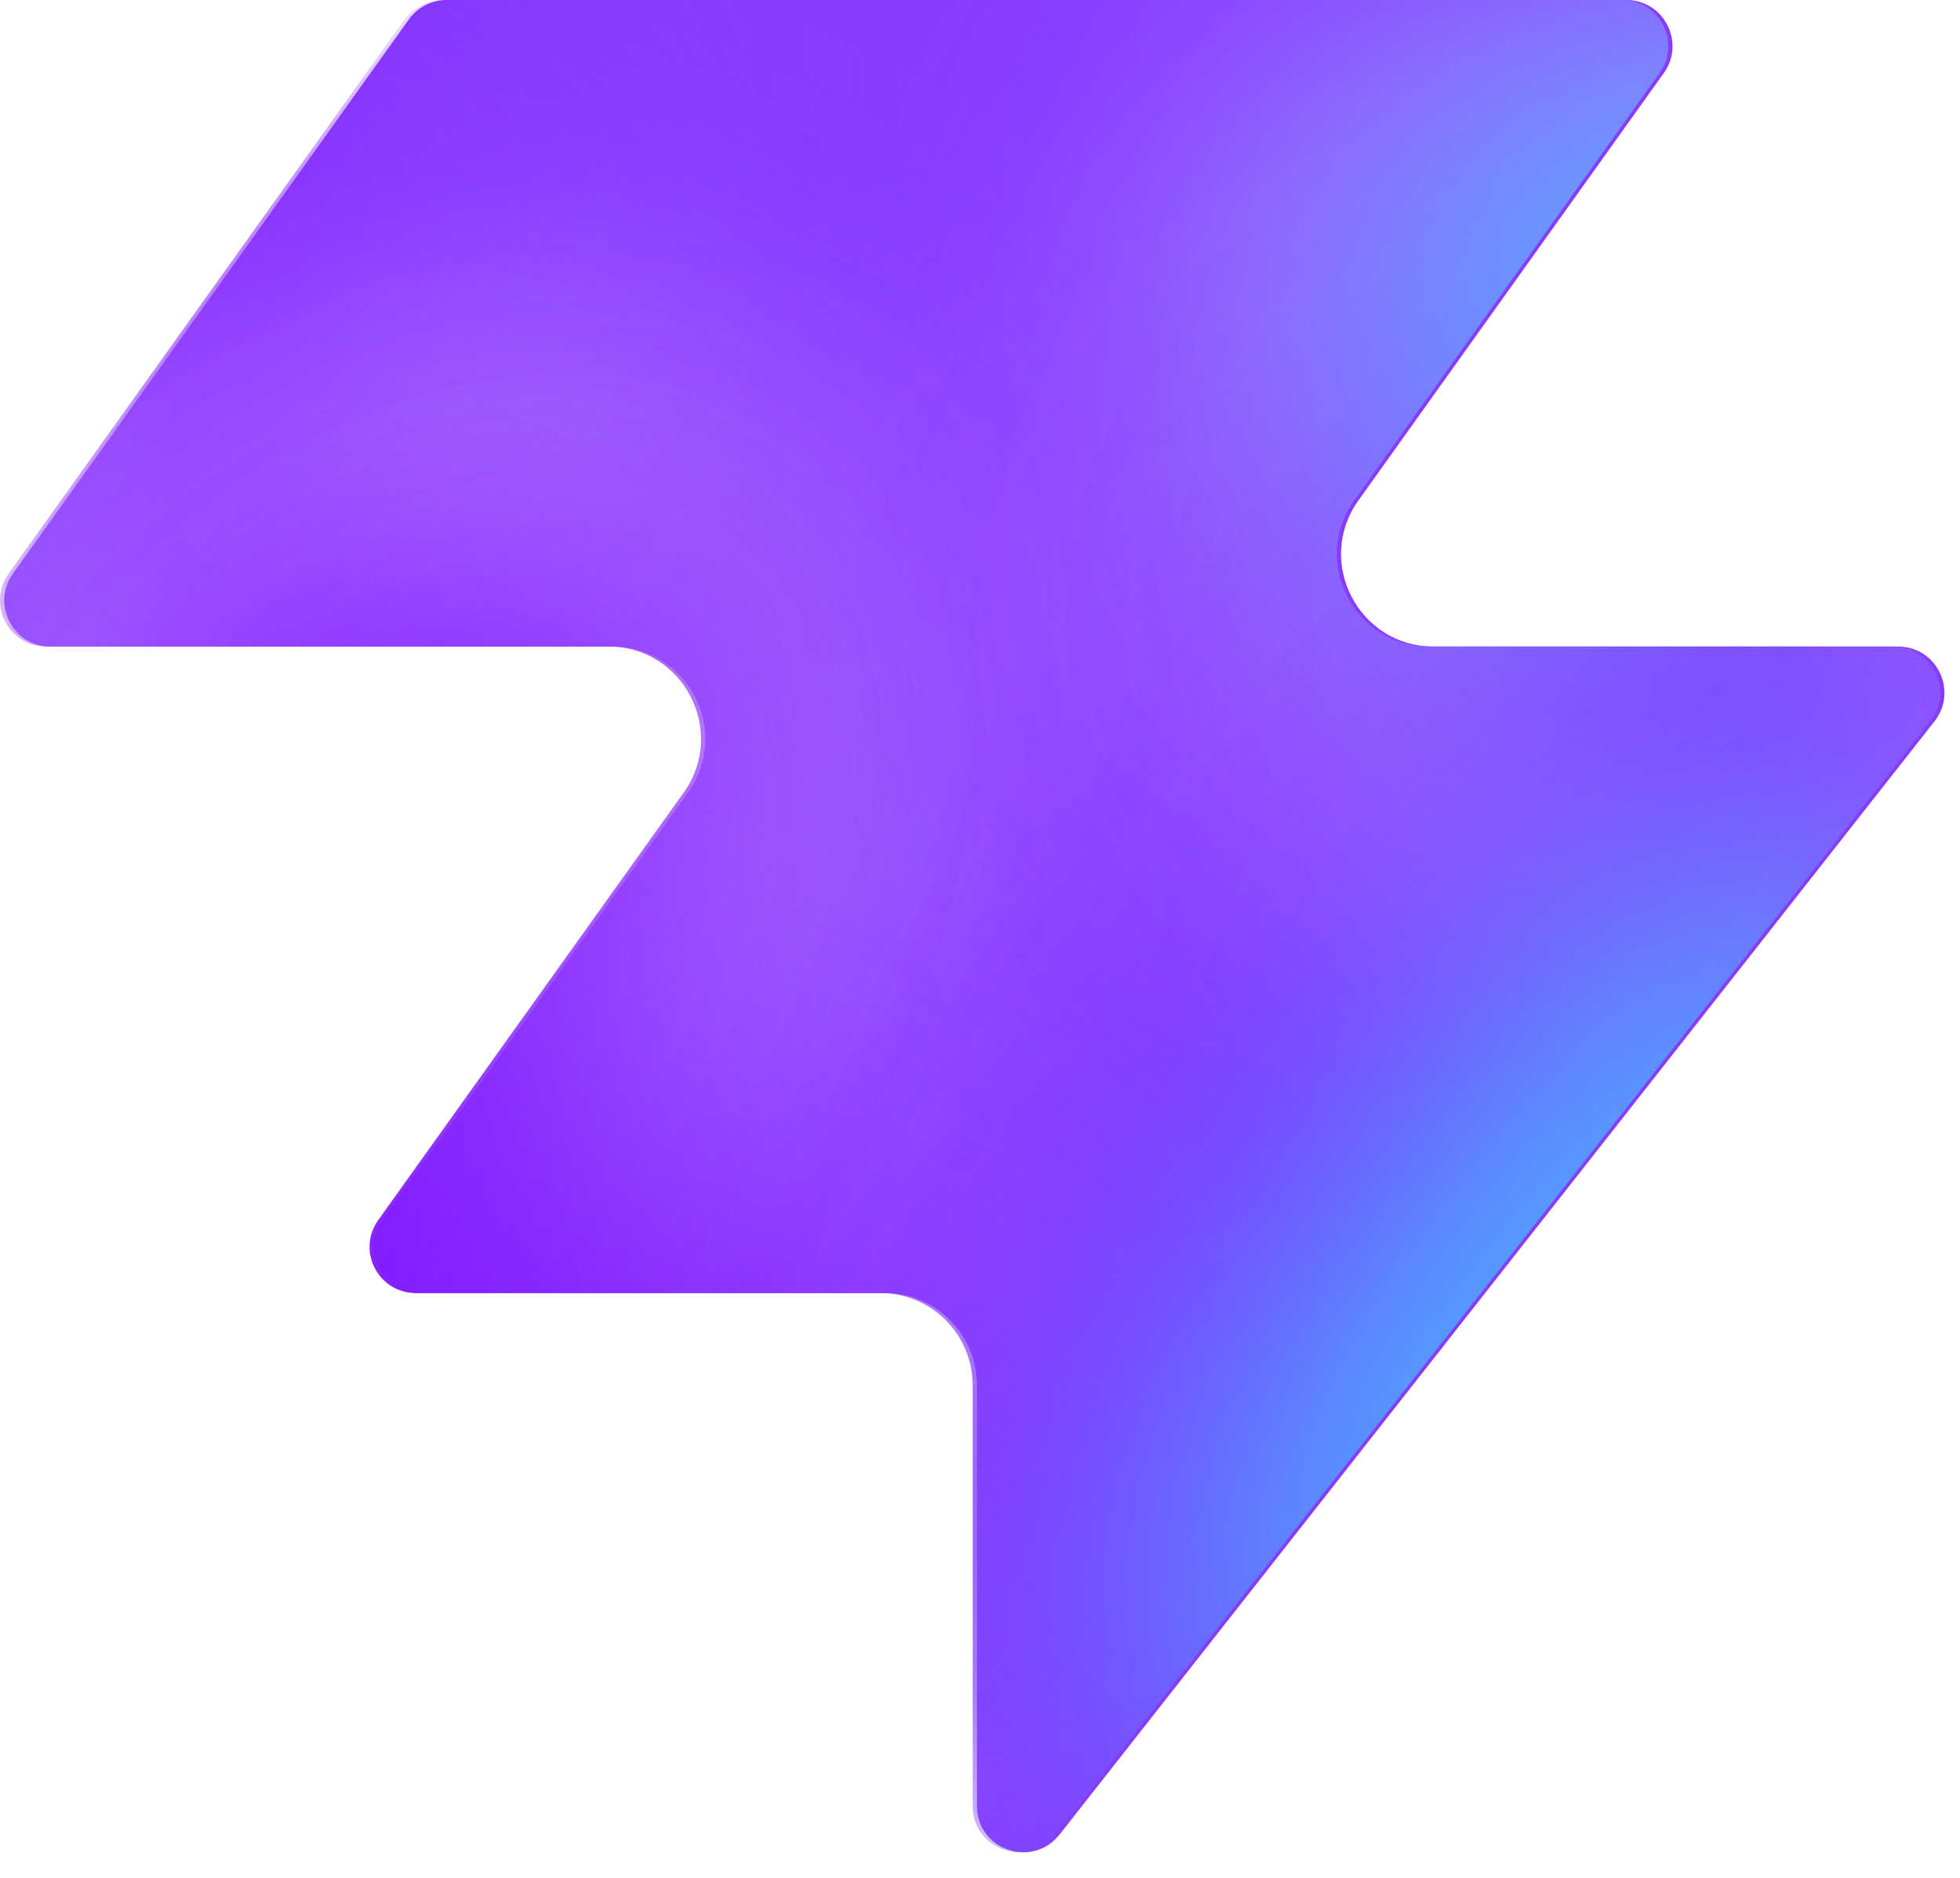
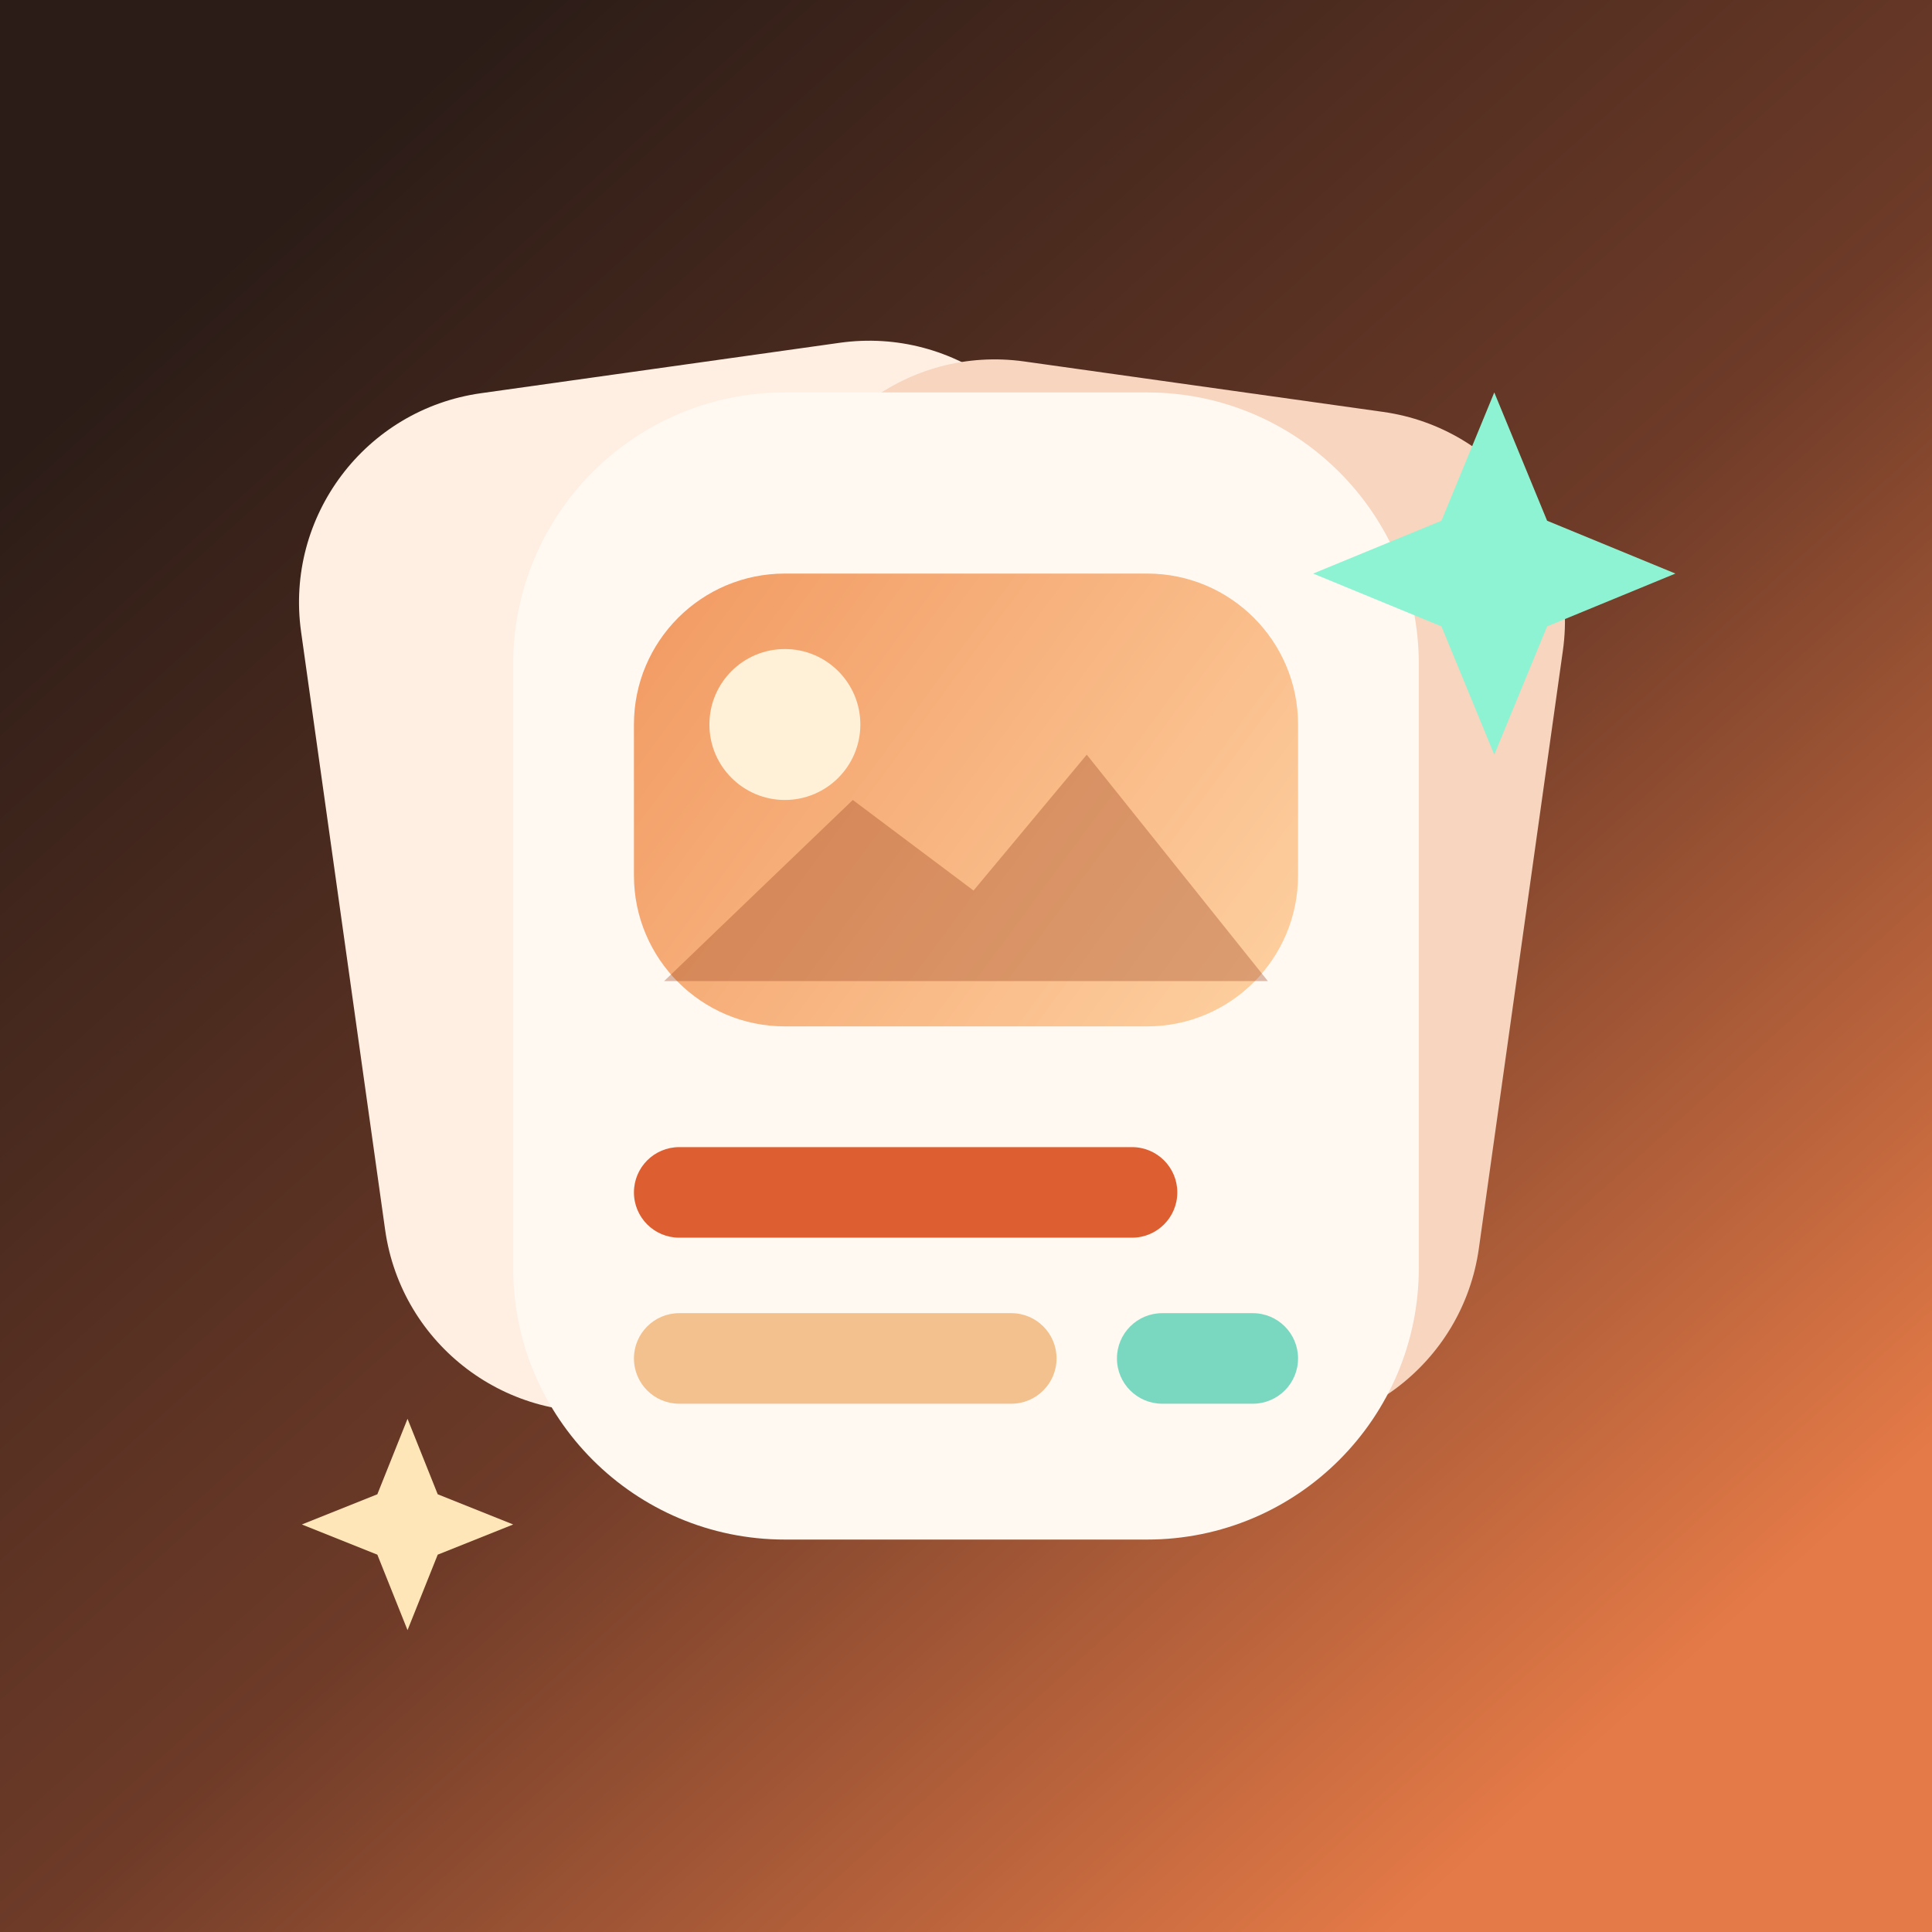
- <svg xmlns="http://www.w3.org/2000/svg" width="48" height="46" fill="none" viewBox="0 0 48 46">
-   <path fill="#863bff" d="M25.946 44.938c-.664.845-2.021.375-2.021-.698V33.937a2.26 2.26 0 0 0-2.262-2.262H10.287c-.92 0-1.456-1.04-.92-1.788l7.48-10.471c1.07-1.497 0-3.578-1.842-3.578H1.237c-.92 0-1.456-1.04-.92-1.788L10.013.474c.214-.297.556-.474.92-.474h28.894c.92 0 1.456 1.04.92 1.788l-7.48 10.471c-1.07 1.498 0 3.579 1.842 3.579h11.377c.943 0 1.473 1.088.89 1.83L25.947 44.94z" style="fill:#863bff;fill:color(display-p3 .525 .23 1);fill-opacity:1" />
-   <mask id="a" width="48" height="46" x="0" y="0" maskUnits="userSpaceOnUse" style="mask-type:alpha">
-     <path fill="#000" d="M25.842 44.938c-.664.844-2.021.375-2.021-.698V33.937a2.26 2.26 0 0 0-2.262-2.262H10.183c-.92 0-1.456-1.04-.92-1.788l7.48-10.471c1.07-1.498 0-3.579-1.842-3.579H1.133c-.92 0-1.456-1.04-.92-1.787L9.91.473c.214-.297.556-.474.92-.474h28.894c.92 0 1.456 1.04.92 1.788l-7.48 10.471c-1.07 1.498 0 3.578 1.842 3.578h11.377c.943 0 1.473 1.088.89 1.832L25.843 44.94z" style="fill:#000;fill-opacity:1" />
-   </mask>
-   <g mask="url(#a)">
-     <g filter="url(#b)">
-       <ellipse cx="5.508" cy="14.704" fill="#ede6ff" rx="5.508" ry="14.704" style="fill:#ede6ff;fill:color(display-p3 .927 .903 1);fill-opacity:1" transform="matrix(.00324 1 1 -.00324 -4.47 31.516)" />
-     </g>
-     <g filter="url(#c)">
-       <ellipse cx="10.399" cy="29.851" fill="#ede6ff" rx="10.399" ry="29.851" style="fill:#ede6ff;fill:color(display-p3 .927 .903 1);fill-opacity:1" transform="matrix(.00324 1 1 -.00324 -39.328 7.883)" />
-     </g>
-     <g filter="url(#d)">
-       <ellipse cx="5.508" cy="30.487" fill="#7e14ff" rx="5.508" ry="30.487" style="fill:#7e14ff;fill:color(display-p3 .492 .077 1);fill-opacity:1" transform="rotate(89.814 -25.913 -14.639)scale(1 -1)" />
-     </g>
-     <g filter="url(#e)">
-       <ellipse cx="5.508" cy="30.599" fill="#7e14ff" rx="5.508" ry="30.599" style="fill:#7e14ff;fill:color(display-p3 .492 .077 1);fill-opacity:1" transform="rotate(89.814 -32.644 -3.334)scale(1 -1)" />
-     </g>
-     <g filter="url(#f)">
-       <ellipse cx="5.508" cy="30.599" fill="#7e14ff" rx="5.508" ry="30.599" style="fill:#7e14ff;fill:color(display-p3 .492 .077 1);fill-opacity:1" transform="matrix(.00324 1 1 -.00324 -34.34 30.47)" />
-     </g>
-     <g filter="url(#g)">
-       <ellipse cx="14.072" cy="22.078" fill="#ede6ff" rx="14.072" ry="22.078" style="fill:#ede6ff;fill:color(display-p3 .927 .903 1);fill-opacity:1" transform="rotate(93.35 24.506 48.493)scale(-1 1)" />
-     </g>
-     <g filter="url(#h)">
-       <ellipse cx="3.47" cy="21.501" fill="#7e14ff" rx="3.47" ry="21.501" style="fill:#7e14ff;fill:color(display-p3 .492 .077 1);fill-opacity:1" transform="rotate(89.009 28.708 47.59)scale(-1 1)" />
-     </g>
-     <g filter="url(#i)">
-       <ellipse cx="3.47" cy="21.501" fill="#7e14ff" rx="3.47" ry="21.501" style="fill:#7e14ff;fill:color(display-p3 .492 .077 1);fill-opacity:1" transform="rotate(89.009 28.708 47.59)scale(-1 1)" />
-     </g>
-     <g filter="url(#j)">
-       <ellipse cx=".387" cy="8.972" fill="#7e14ff" rx="4.407" ry="29.108" style="fill:#7e14ff;fill:color(display-p3 .492 .077 1);fill-opacity:1" transform="rotate(39.51 .387 8.972)" />
-     </g>
-     <g filter="url(#k)">
-       <ellipse cx="47.523" cy="-6.092" fill="#7e14ff" rx="4.407" ry="29.108" style="fill:#7e14ff;fill:color(display-p3 .492 .077 1);fill-opacity:1" transform="rotate(37.892 47.523 -6.092)" />
-     </g>
-     <g filter="url(#l)">
-       <ellipse cx="41.412" cy="6.333" fill="#47bfff" rx="5.971" ry="9.665" style="fill:#47bfff;fill:color(display-p3 .28 .748 1);fill-opacity:1" transform="rotate(37.892 41.412 6.333)" />
-     </g>
-     <g filter="url(#m)">
-       <ellipse cx="-1.879" cy="38.332" fill="#7e14ff" rx="4.407" ry="29.108" style="fill:#7e14ff;fill:color(display-p3 .492 .077 1);fill-opacity:1" transform="rotate(37.892 -1.88 38.332)" />
-     </g>
-     <g filter="url(#n)">
-       <ellipse cx="-1.879" cy="38.332" fill="#7e14ff" rx="4.407" ry="29.108" style="fill:#7e14ff;fill:color(display-p3 .492 .077 1);fill-opacity:1" transform="rotate(37.892 -1.88 38.332)" />
-     </g>
-     <g filter="url(#o)">
-       <ellipse cx="35.651" cy="29.907" fill="#7e14ff" rx="4.407" ry="29.108" style="fill:#7e14ff;fill:color(display-p3 .492 .077 1);fill-opacity:1" transform="rotate(37.892 35.651 29.907)" />
-     </g>
-     <g filter="url(#p)">
-       <ellipse cx="38.418" cy="32.4" fill="#47bfff" rx="5.971" ry="15.297" style="fill:#47bfff;fill:color(display-p3 .28 .748 1);fill-opacity:1" transform="rotate(37.892 38.418 32.4)" />
-     </g>
-   </g>
+ <svg xmlns="http://www.w3.org/2000/svg" viewBox="0 0 128 128" fill="none">
  <defs>
-     <filter id="b" width="60.045" height="41.654" x="-19.77" y="16.149" color-interpolation-filters="sRGB" filterUnits="userSpaceOnUse">
-       <feFlood flood-opacity="0" result="BackgroundImageFix" />
-       <feBlend in="SourceGraphic" in2="BackgroundImageFix" result="shape" />
-       <feGaussianBlur result="effect1_foregroundBlur_2002_17158" stdDeviation="7.659" />
-     </filter>
-     <filter id="c" width="90.34" height="51.437" x="-54.613" y="-7.533" color-interpolation-filters="sRGB" filterUnits="userSpaceOnUse">
-       <feFlood flood-opacity="0" result="BackgroundImageFix" />
-       <feBlend in="SourceGraphic" in2="BackgroundImageFix" result="shape" />
-       <feGaussianBlur result="effect1_foregroundBlur_2002_17158" stdDeviation="7.659" />
-     </filter>
-     <filter id="d" width="79.355" height="29.4" x="-49.64" y="2.03" color-interpolation-filters="sRGB" filterUnits="userSpaceOnUse">
-       <feFlood flood-opacity="0" result="BackgroundImageFix" />
-       <feBlend in="SourceGraphic" in2="BackgroundImageFix" result="shape" />
-       <feGaussianBlur result="effect1_foregroundBlur_2002_17158" stdDeviation="4.596" />
-     </filter>
-     <filter id="e" width="79.579" height="29.4" x="-45.045" y="20.029" color-interpolation-filters="sRGB" filterUnits="userSpaceOnUse">
-       <feFlood flood-opacity="0" result="BackgroundImageFix" />
-       <feBlend in="SourceGraphic" in2="BackgroundImageFix" result="shape" />
-       <feGaussianBlur result="effect1_foregroundBlur_2002_17158" stdDeviation="4.596" />
-     </filter>
-     <filter id="f" width="79.579" height="29.4" x="-43.513" y="21.178" color-interpolation-filters="sRGB" filterUnits="userSpaceOnUse">
-       <feFlood flood-opacity="0" result="BackgroundImageFix" />
-       <feBlend in="SourceGraphic" in2="BackgroundImageFix" result="shape" />
-       <feGaussianBlur result="effect1_foregroundBlur_2002_17158" stdDeviation="4.596" />
-     </filter>
-     <filter id="g" width="74.749" height="58.852" x="15.756" y="-17.901" color-interpolation-filters="sRGB" filterUnits="userSpaceOnUse">
-       <feFlood flood-opacity="0" result="BackgroundImageFix" />
-       <feBlend in="SourceGraphic" in2="BackgroundImageFix" result="shape" />
-       <feGaussianBlur result="effect1_foregroundBlur_2002_17158" stdDeviation="7.659" />
-     </filter>
-     <filter id="h" width="61.377" height="25.362" x="23.548" y="2.284" color-interpolation-filters="sRGB" filterUnits="userSpaceOnUse">
-       <feFlood flood-opacity="0" result="BackgroundImageFix" />
-       <feBlend in="SourceGraphic" in2="BackgroundImageFix" result="shape" />
-       <feGaussianBlur result="effect1_foregroundBlur_2002_17158" stdDeviation="4.596" />
-     </filter>
-     <filter id="i" width="61.377" height="25.362" x="23.548" y="2.284" color-interpolation-filters="sRGB" filterUnits="userSpaceOnUse">
-       <feFlood flood-opacity="0" result="BackgroundImageFix" />
-       <feBlend in="SourceGraphic" in2="BackgroundImageFix" result="shape" />
-       <feGaussianBlur result="effect1_foregroundBlur_2002_17158" stdDeviation="4.596" />
-     </filter>
-     <filter id="j" width="56.045" height="63.649" x="-27.636" y="-22.853" color-interpolation-filters="sRGB" filterUnits="userSpaceOnUse">
-       <feFlood flood-opacity="0" result="BackgroundImageFix" />
-       <feBlend in="SourceGraphic" in2="BackgroundImageFix" result="shape" />
-       <feGaussianBlur result="effect1_foregroundBlur_2002_17158" stdDeviation="4.596" />
-     </filter>
-     <filter id="k" width="54.814" height="64.646" x="20.116" y="-38.415" color-interpolation-filters="sRGB" filterUnits="userSpaceOnUse">
-       <feFlood flood-opacity="0" result="BackgroundImageFix" />
-       <feBlend in="SourceGraphic" in2="BackgroundImageFix" result="shape" />
-       <feGaussianBlur result="effect1_foregroundBlur_2002_17158" stdDeviation="4.596" />
-     </filter>
-     <filter id="l" width="33.541" height="35.313" x="24.641" y="-11.323" color-interpolation-filters="sRGB" filterUnits="userSpaceOnUse">
-       <feFlood flood-opacity="0" result="BackgroundImageFix" />
-       <feBlend in="SourceGraphic" in2="BackgroundImageFix" result="shape" />
-       <feGaussianBlur result="effect1_foregroundBlur_2002_17158" stdDeviation="4.596" />
-     </filter>
-     <filter id="m" width="54.814" height="64.646" x="-29.286" y="6.009" color-interpolation-filters="sRGB" filterUnits="userSpaceOnUse">
-       <feFlood flood-opacity="0" result="BackgroundImageFix" />
-       <feBlend in="SourceGraphic" in2="BackgroundImageFix" result="shape" />
-       <feGaussianBlur result="effect1_foregroundBlur_2002_17158" stdDeviation="4.596" />
-     </filter>
-     <filter id="n" width="54.814" height="64.646" x="-29.286" y="6.009" color-interpolation-filters="sRGB" filterUnits="userSpaceOnUse">
-       <feFlood flood-opacity="0" result="BackgroundImageFix" />
-       <feBlend in="SourceGraphic" in2="BackgroundImageFix" result="shape" />
-       <feGaussianBlur result="effect1_foregroundBlur_2002_17158" stdDeviation="4.596" />
-     </filter>
-     <filter id="o" width="54.814" height="64.646" x="8.244" y="-2.416" color-interpolation-filters="sRGB" filterUnits="userSpaceOnUse">
-       <feFlood flood-opacity="0" result="BackgroundImageFix" />
-       <feBlend in="SourceGraphic" in2="BackgroundImageFix" result="shape" />
-       <feGaussianBlur result="effect1_foregroundBlur_2002_17158" stdDeviation="4.596" />
-     </filter>
-     <filter id="p" width="39.409" height="43.623" x="18.713" y="10.588" color-interpolation-filters="sRGB" filterUnits="userSpaceOnUse">
-       <feFlood flood-opacity="0" result="BackgroundImageFix" />
-       <feBlend in="SourceGraphic" in2="BackgroundImageFix" result="shape" />
-       <feGaussianBlur result="effect1_foregroundBlur_2002_17158" stdDeviation="4.596" />
-     </filter>
+     <linearGradient id="bg" x1="18" y1="14" x2="108" y2="114" gradientUnits="userSpaceOnUse">
+       <stop stop-color="#2B1C17" />
+       <stop offset="0.55" stop-color="#6E3B28" />
+       <stop offset="1" stop-color="#E47A47" />
+     </linearGradient>
+     <linearGradient id="card" x1="42" y1="40" x2="88" y2="74" gradientUnits="userSpaceOnUse">
+       <stop stop-color="#F29A62" />
+       <stop offset="1" stop-color="#FFD7A8" />
+     </linearGradient>
  </defs>
+   <rect width="128" height="128" fill="url(#bg)" />
+   <rect x="18" y="28" width="52" height="68" rx="14" transform="rotate(-8 18 28)" fill="#FFEFE2" />
+   <rect x="54" y="22" width="52" height="68" rx="14" transform="rotate(8 54 22)" fill="#F7D5BF" />
+   <rect x="34" y="26" width="60" height="76" rx="18" fill="#FFF9F2" />
+   <rect x="42" y="38" width="44" height="30" rx="10" fill="url(#card)" />
+   <circle cx="52" cy="48" r="5" fill="#FFF1D8" />
+   <path d="M44 65L56.5 53L64.5 59L72 50L84 65H44Z" fill="#9E4A25" fill-opacity=".36" />
+   <rect x="42" y="76" width="36" height="6" rx="3" fill="#DD5E31" />
+   <rect x="42" y="87" width="28" height="6" rx="3" fill="#F2C18E" />
+   <rect x="74" y="87" width="12" height="6" rx="3" fill="#7BD8C0" />
+   <path d="M99 26L102.5 34.5L111 38L102.5 41.5L99 50L95.5 41.5L87 38L95.5 34.5L99 26Z" fill="#8EF3D2" />
+   <path d="M27 94L29 99L34 101L29 103L27 108L25 103L20 101L25 99L27 94Z" fill="#FFE6B9" />
</svg>
